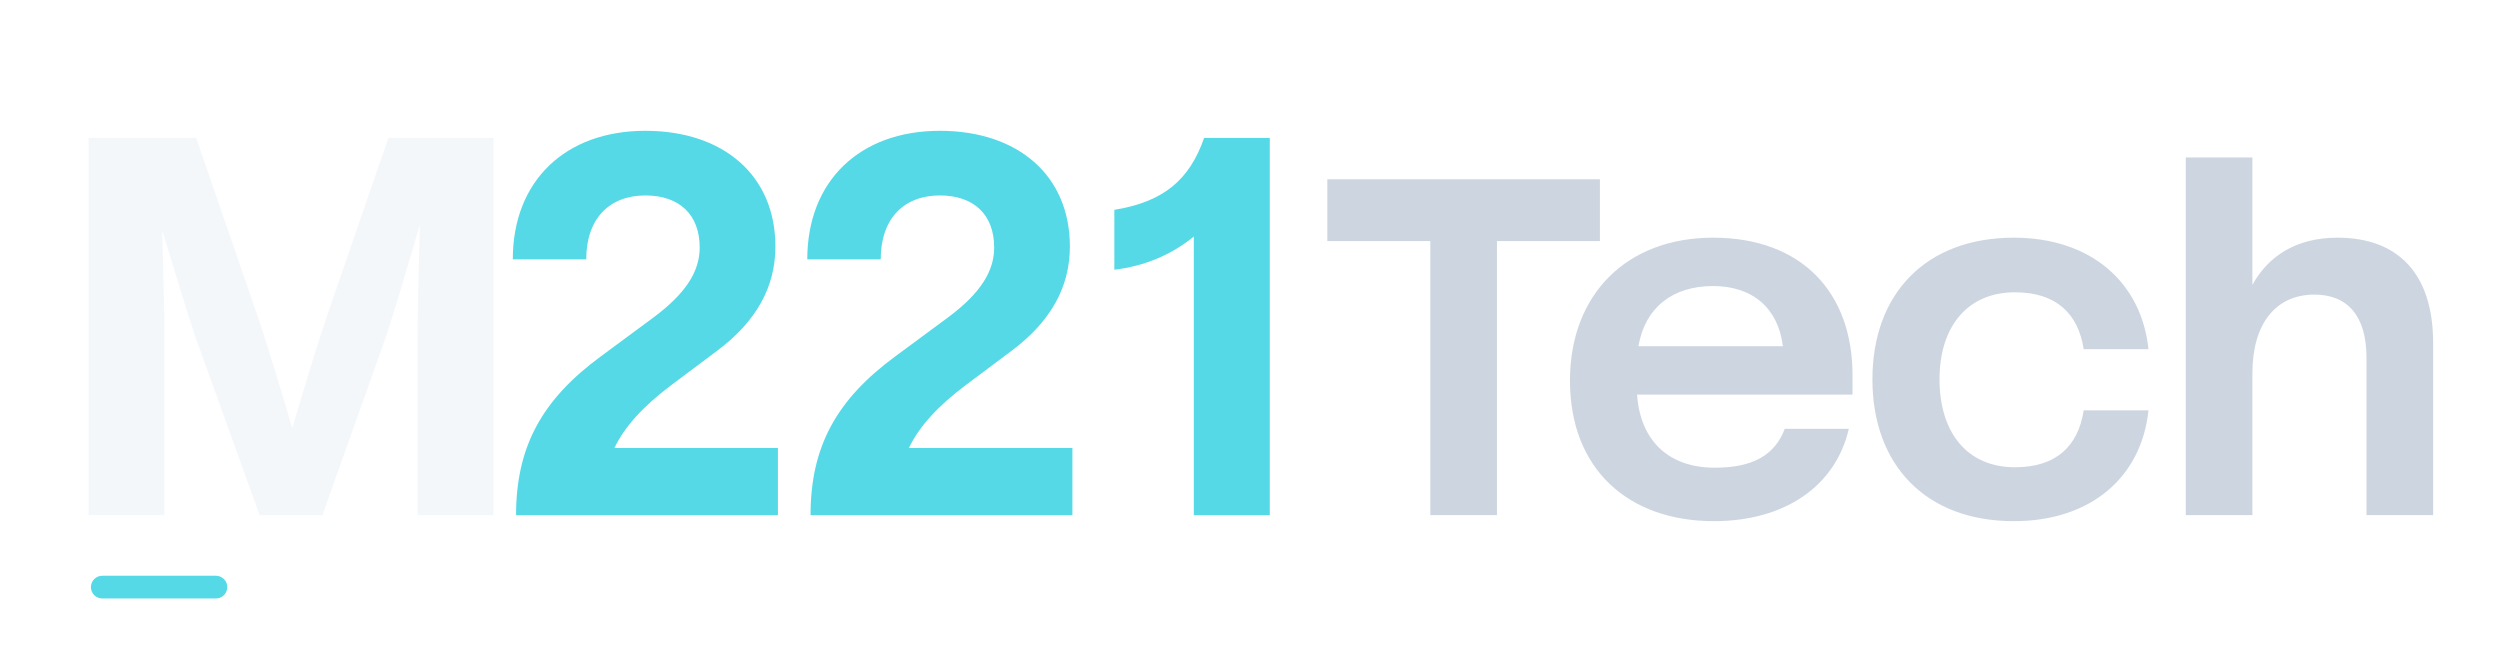
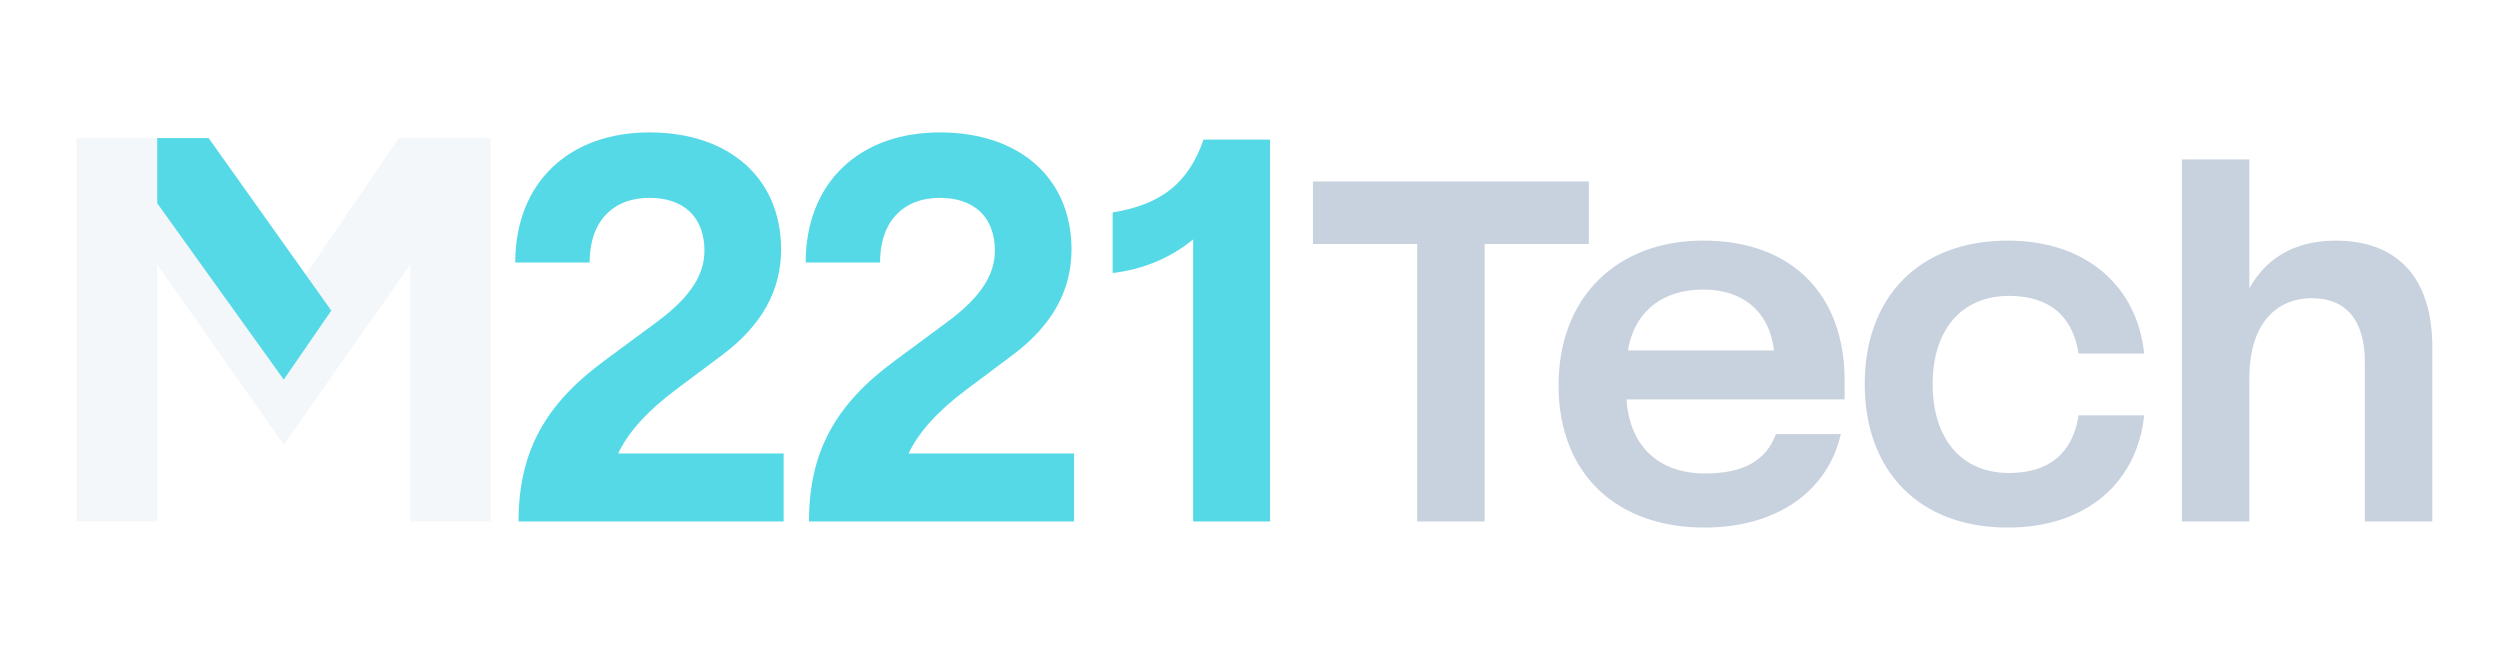
- <svg xmlns="http://www.w3.org/2000/svg" viewBox="0 0 330 86" role="img" aria-labelledby="title desc">
-   <path d="M11.686 68.0H21.713V44.492C21.713 41.205 21.547 35.66 21.414 30.414C23.107 35.959 24.768 41.438 25.797 44.492L34.264 68.0H42.564L50.932 44.492C51.994 41.338 53.721 35.494 55.414 29.717C55.281 35.129 55.115 41.039 55.115 44.492V68.0H65.143V18.203H51.264L43.494 40.74C41.9 45.355 40.074 51.432 38.58 56.512C37.086 51.432 35.26 45.355 33.666 40.74L25.896 18.203H11.686Z" fill="#F4F7FA" />
-   <path d="M71.184 68.0H104.686V59.135H83.104C84.432 56.346 86.889 53.623 90.607 50.834L96.684 46.285C101.83 42.434 104.354 37.885 104.354 32.539C104.354 23.143 97.48 17.266 87.188 17.266C76.629 17.266 69.689 23.873 69.689 34.232H79.385C79.385 28.854 82.439 25.799 87.188 25.799C91.67 25.799 94.359 28.322 94.359 32.672C94.359 35.693 92.699 38.615 88.217 41.936L81.344 47.016C73.508 52.76 70.121 59.002 70.121 68.0Z" transform="translate(-2 0)" fill="#55D9E6" />
-   <path d="M110.055 68.0H143.557V59.135H121.975C123.303 56.346 125.76 53.623 129.479 50.834L135.555 46.285C140.701 42.434 143.225 37.885 143.225 32.539C143.225 23.143 136.352 17.266 126.059 17.266C115.5 17.266 108.561 23.873 108.561 34.232H118.256C118.256 28.854 121.311 25.799 126.059 25.799C130.541 25.799 133.23 28.322 133.23 32.672C133.23 35.693 131.57 38.615 127.088 41.936L120.215 47.016C112.379 52.76 108.992 59.002 108.992 68.0Z" transform="translate(-2 0)" fill="#55D9E6" />
-   <path d="M163.584 68.0H173.611V18.203H164.945C163.02 23.715 159.633 26.637 153.092 27.699V35.602C157.043 35.137 160.629 33.643 163.584 31.219Z" transform="translate(-6 0)" fill="#55D9E6" />
-   <path d="M183.479 68.0H193.041V28.672H207.816V19.807H168.703V28.672H183.479ZM224.168 68.863C234.328 68.863 241.633 63.85 243.525 55.613H234.328C232.934 59.334 229.812 61.193 224.301 61.193C217.693 61.193 213.609 57.342 213.145 50.701H244.057V47.912C244.057 36.092 236.818 28.189 224.035 28.189C211.75 28.189 203.516 36.225 203.516 48.709C203.516 61.393 211.883 68.863 224.168 68.863ZM213.344 43.762C214.273 38.25 218.225 35.129 224.035 35.129C229.746 35.129 233.398 38.316 234.062 43.762ZM267.199 68.863C278.289 68.863 285.527 62.52 286.523 52.957H277.227C276.43 58.137 273.242 61.127 267.365 61.127C260.559 61.127 256.541 56.213 256.541 48.51C256.541 40.939 260.559 36.025 267.365 36.025C273.242 36.025 276.43 39.047 277.227 44.193H286.523C285.527 34.631 278.289 28.189 267.199 28.189C254.582 28.189 246.912 36.225 246.912 48.51C246.912 60.828 254.582 68.863 267.199 68.863ZM291.869 68.0H301.432V47.613C301.432 40.541 304.785 36.357 310.33 36.357C315.078 36.357 317.801 39.412 317.801 45.422V68.0H327.363V43.297C327.363 33.303 322.283 28.189 313.65 28.189C307.508 28.189 303.59 31.012 301.432 34.963V16.68H291.869Z" transform="matrix(.92 0 0 .92 20 5.44)" fill="#CDD6E0" />
-   <rect x="12" y="76" width="18" height="3" rx="1.5" fill="#55D9E6" />
+ <svg xmlns="http://www.w3.org/2000/svg" viewBox="0 0 326 84" role="img" aria-labelledby="title desc">
+   <path d="M10 68V18H22L37 40L52 18H64V68H53.5V34.5L37 58L20.5 34.5V68Z" fill="#F4F7FA" />
+   <path d="M20.5 26.5L37 49.5L43.2 40.5L27.2 18H20.5Z" fill="#55D9E6" />
+   <path d="M71.184 68.0H104.686V59.135H83.104C84.432 56.346 86.889 53.623 90.607 50.834L96.684 46.285C101.83 42.434 104.354 37.885 104.354 32.539C104.354 23.143 97.48 17.266 87.188 17.266C76.629 17.266 69.689 23.873 69.689 34.232H79.385C79.385 28.854 82.439 25.799 87.188 25.799C91.67 25.799 94.359 28.322 94.359 32.672C94.359 35.693 92.699 38.615 88.217 41.936L81.344 47.016C73.508 52.76 70.121 59.002 70.121 68.0Z" transform="translate(-2.5 0)" fill="#55D9E6" />
+   <path d="M110.055 68.0H143.557V59.135H121.975C123.303 56.346 125.76 53.623 129.479 50.834L135.555 46.285C140.701 42.434 143.225 37.885 143.225 32.539C143.225 23.143 136.352 17.266 126.059 17.266C115.5 17.266 108.561 23.873 108.561 34.232H118.256C118.256 28.854 121.311 25.799 126.059 25.799C130.541 25.799 133.23 28.322 133.23 32.672C133.23 35.693 131.57 38.615 127.088 41.936L120.215 47.016C112.379 52.76 108.992 59.002 108.992 68.0Z" transform="translate(-3.5 0)" fill="#55D9E6" />
+   <path d="M163.584 68.0H173.611V18.203H164.945C163.02 23.715 159.633 26.637 153.092 27.699V35.602C157.043 35.137 160.629 33.643 163.584 31.219Z" transform="translate(-8 0)" fill="#55D9E6" />
+   <path d="M183.479 68.0H193.041V28.672H207.816V19.807H168.703V28.672H183.479ZM224.168 68.863C234.328 68.863 241.633 63.85 243.525 55.613H234.328C232.934 59.334 229.812 61.193 224.301 61.193C217.693 61.193 213.609 57.342 213.145 50.701H244.057V47.912C244.057 36.092 236.818 28.189 224.035 28.189C211.75 28.189 203.516 36.225 203.516 48.709C203.516 61.393 211.883 68.863 224.168 68.863ZM213.344 43.762C214.273 38.25 218.225 35.129 224.035 35.129C229.746 35.129 233.398 38.316 234.062 43.762ZM267.199 68.863C278.289 68.863 285.527 62.52 286.523 52.957H277.227C276.43 58.137 273.242 61.127 267.365 61.127C260.559 61.127 256.541 56.213 256.541 48.51C256.541 40.939 260.559 36.025 267.365 36.025C273.242 36.025 276.43 39.047 277.227 44.193H286.523C285.527 34.631 278.289 28.189 267.199 28.189C254.582 28.189 246.912 36.225 246.912 48.51C246.912 60.828 254.582 68.863 267.199 68.863ZM291.869 68.0H301.432V47.613C301.432 40.541 304.785 36.357 310.33 36.357C315.078 36.357 317.801 39.412 317.801 45.422V68.0H327.363V43.297C327.363 33.303 322.283 28.189 313.65 28.189C307.508 28.189 303.59 31.012 301.432 34.963V16.68H291.869Z" transform="matrix(.92 0 0 .92 16 5.44)" fill="#C8D2DE" />
</svg>
